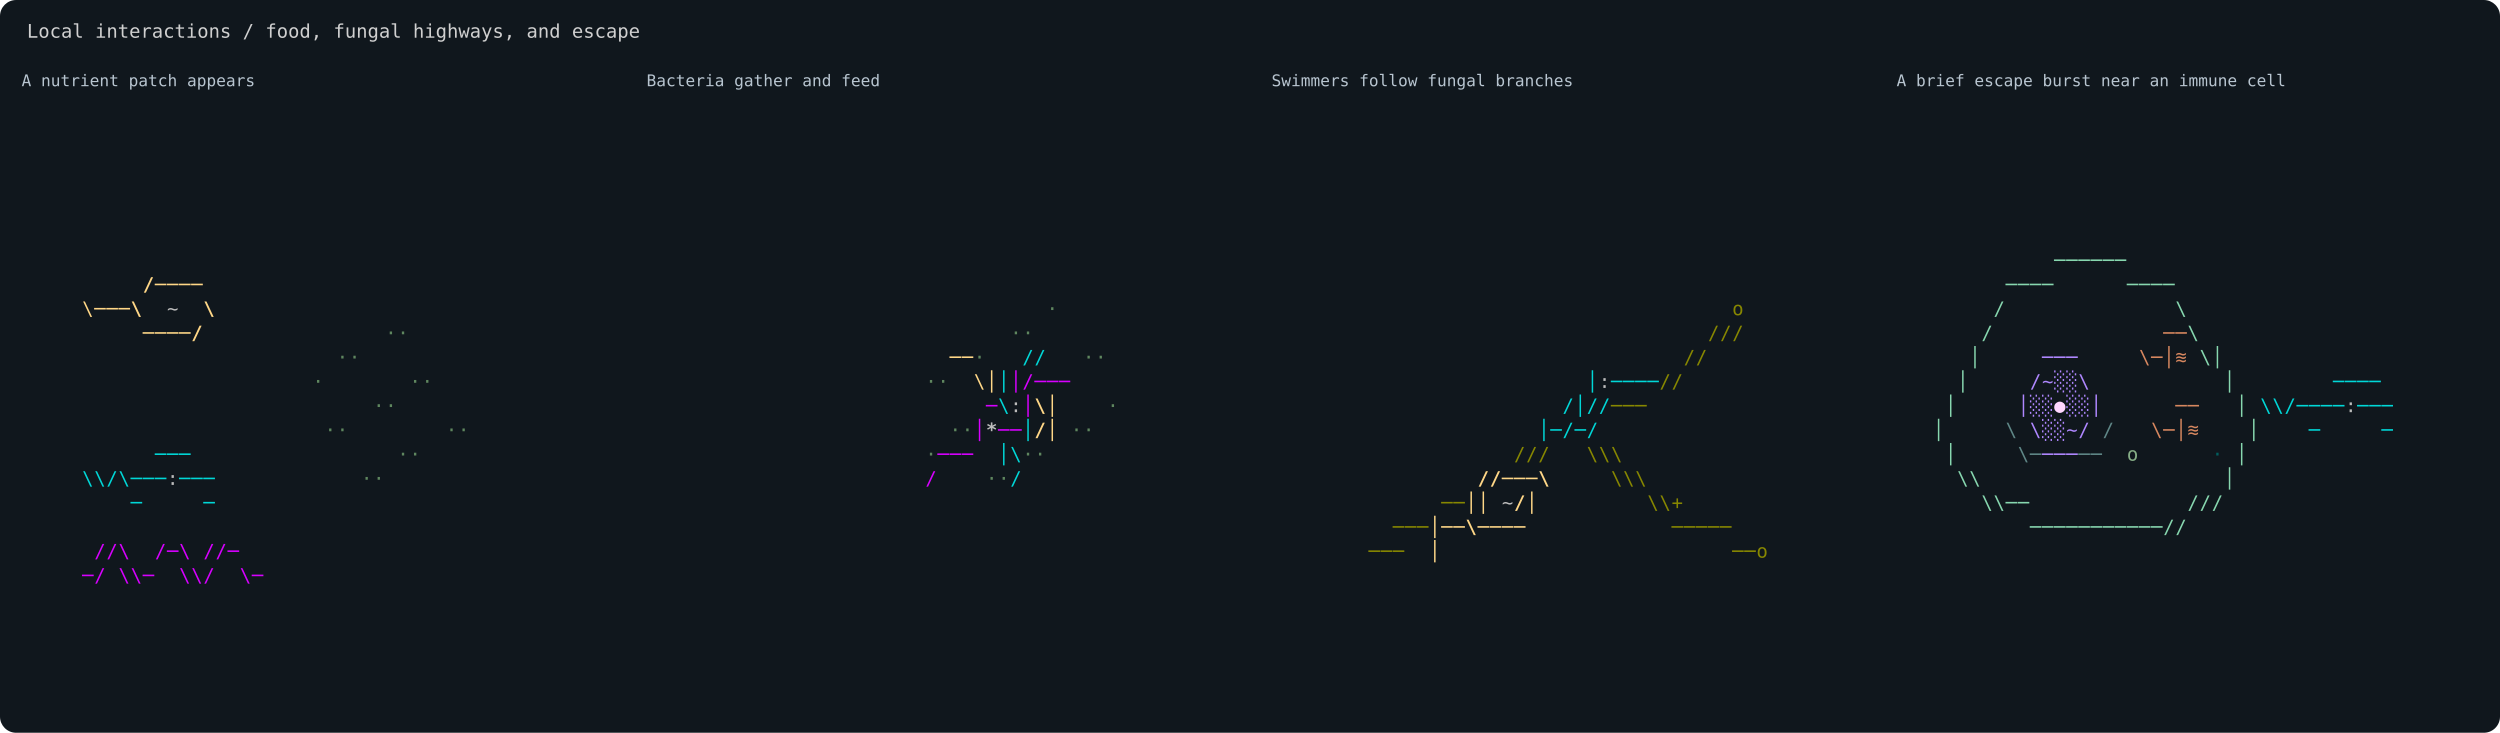
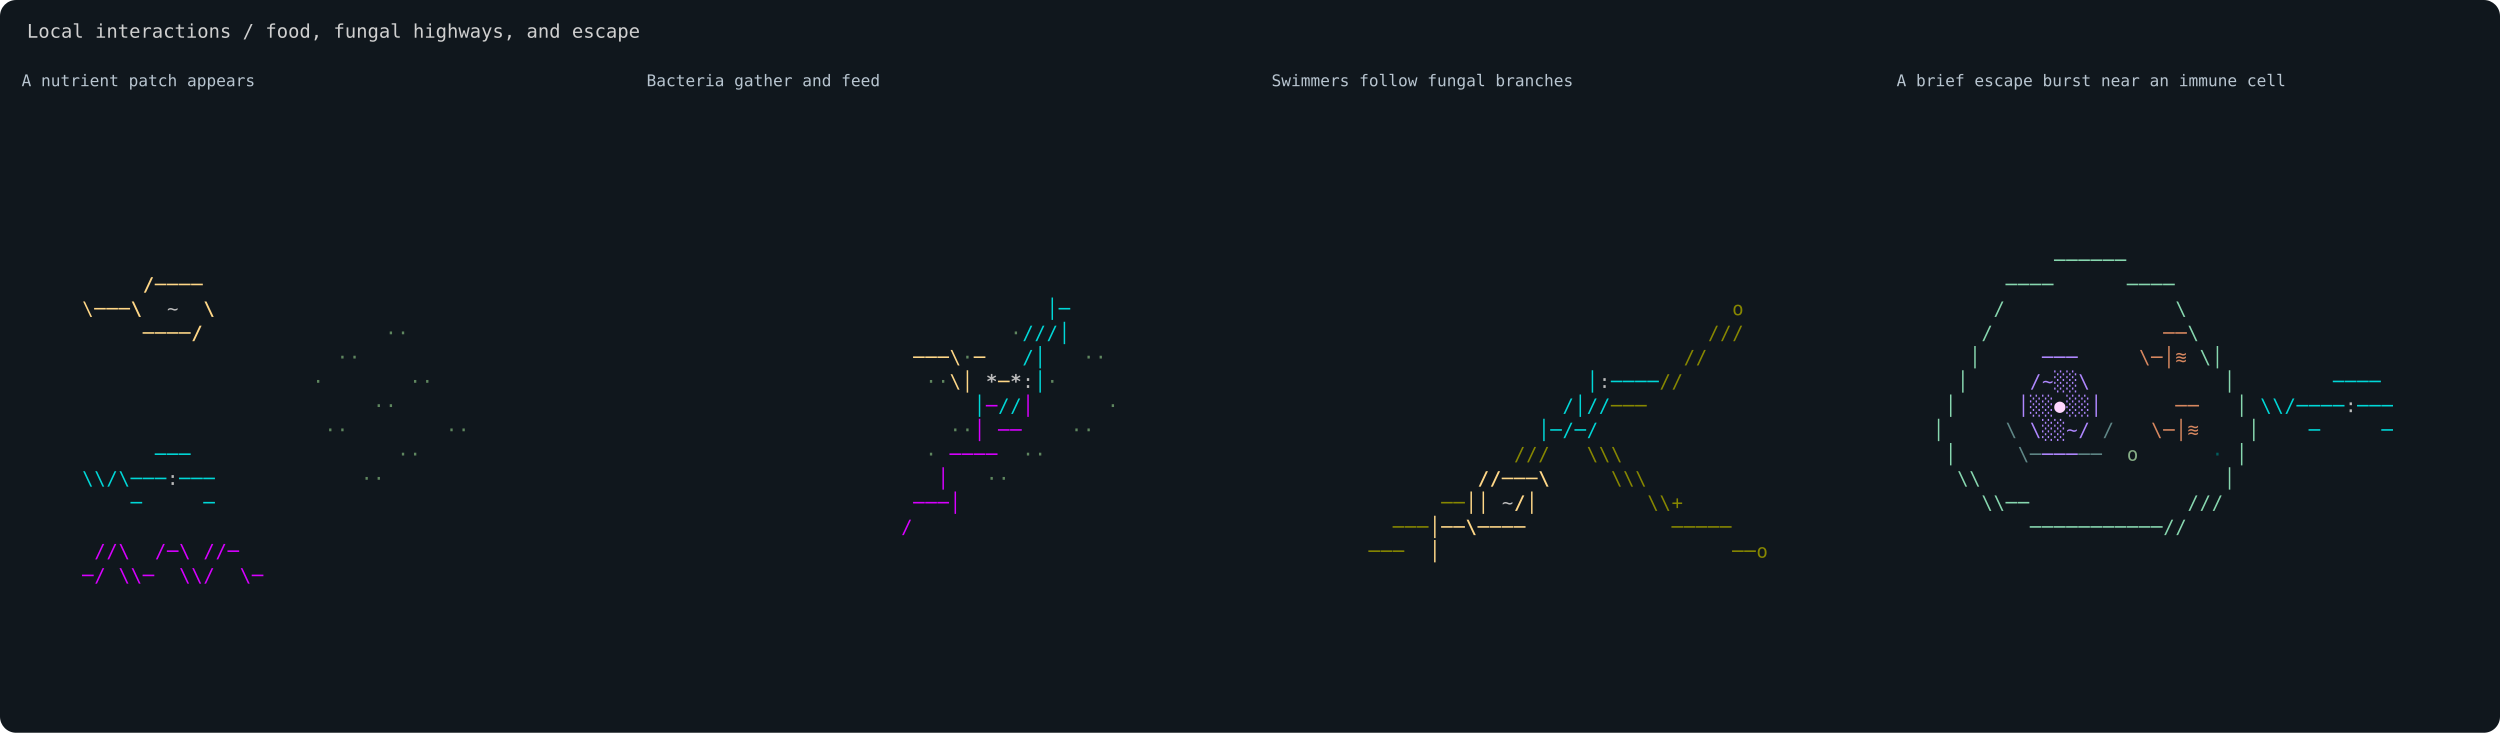
<svg xmlns="http://www.w3.org/2000/svg" width="1856" height="544" viewBox="0 0 1856 544">
  <rect width="1856" height="544" rx="12" fill="#10171d" />
  <g font-family="DejaVu Sans Mono,monospace" font-size="14" xml:space="preserve">
    <text x="20" y="28" fill="#d0d0d0">Local interactions / food, fungal highways, and escape</text>
    <text x="16" y="64" fill="#b8c5d0" font-size="12">A nutrient patch appears</text>
    <text x="106" y="216" fill="#ffd787" font-weight="bold">/</text>
    <text x="115" y="216" fill="#ffd787" font-weight="bold">─</text>
    <text x="124" y="216" fill="#ffd787" font-weight="bold">─</text>
    <text x="133" y="216" fill="#ffd787" font-weight="bold">─</text>
    <text x="142" y="216" fill="#ffd787" font-weight="bold">─</text>
    <text x="61" y="234" fill="#ffd787">\</text>
    <text x="70" y="234" fill="#ffd787">─</text>
    <text x="79" y="234" fill="#ffd787">─</text>
    <text x="88" y="234" fill="#ffd787">─</text>
    <text x="97" y="234" fill="#ffd787" font-weight="bold">\</text>
    <text x="124" y="234" fill="#bcbcbc">~</text>
    <text x="151" y="234" fill="#ffd787" font-weight="bold">\</text>
    <text x="106" y="252" fill="#ffd787" font-weight="bold">─</text>
    <text x="115" y="252" fill="#ffd787" font-weight="bold">─</text>
    <text x="124" y="252" fill="#ffd787" font-weight="bold">─</text>
    <text x="133" y="252" fill="#ffd787" font-weight="bold">─</text>
    <text x="142" y="252" fill="#ffd787" font-weight="bold">/</text>
    <text x="286" y="252" fill="#5f875f">·</text>
    <text x="295" y="252" fill="#5f875f">·</text>
    <text x="250" y="270" fill="#5f875f">·</text>
    <text x="259" y="270" fill="#5f875f">·</text>
    <text x="232" y="288" fill="#5f875f">·</text>
    <text x="304" y="288" fill="#5f875f">·</text>
    <text x="313" y="288" fill="#5f875f">·</text>
    <text x="277" y="306" fill="#5f875f">·</text>
    <text x="286" y="306" fill="#5f875f">·</text>
    <text x="241" y="324" fill="#5f875f">·</text>
    <text x="250" y="324" fill="#5f875f">·</text>
    <text x="331" y="324" fill="#5f875f">·</text>
    <text x="340" y="324" fill="#5f875f">·</text>
    <text x="115" y="342" fill="#00d7d7">─</text>
    <text x="124" y="342" fill="#00d7d7">─</text>
    <text x="133" y="342" fill="#00d7d7">─</text>
    <text x="295" y="342" fill="#5f875f">·</text>
    <text x="304" y="342" fill="#5f875f">·</text>
    <text x="61" y="360" fill="#00d7d7">\</text>
    <text x="70" y="360" fill="#00d7d7">\</text>
    <text x="79" y="360" fill="#00d7d7">/</text>
    <text x="88" y="360" fill="#00d7d7">\</text>
    <text x="97" y="360" fill="#00d7d7">─</text>
    <text x="106" y="360" fill="#00d7d7">─</text>
    <text x="115" y="360" fill="#00d7d7">─</text>
    <text x="124" y="360" fill="#bcbcbc">:</text>
    <text x="133" y="360" fill="#00d7d7">─</text>
    <text x="142" y="360" fill="#00d7d7">─</text>
    <text x="151" y="360" fill="#00d7d7">─</text>
    <text x="268" y="360" fill="#5f875f">·</text>
    <text x="277" y="360" fill="#5f875f">·</text>
    <text x="97" y="378" fill="#00d7d7">─</text>
    <text x="151" y="378" fill="#00d7d7">─</text>
    <text x="70" y="414" fill="#d700ff">/</text>
    <text x="79" y="414" fill="#d700ff">/</text>
    <text x="88" y="414" fill="#d700ff">\</text>
    <text x="115" y="414" fill="#d700ff">/</text>
    <text x="124" y="414" fill="#d700ff">─</text>
    <text x="133" y="414" fill="#d700ff">\</text>
    <text x="151" y="414" fill="#d700ff">/</text>
    <text x="160" y="414" fill="#d700ff">/</text>
    <text x="169" y="414" fill="#d700ff">─</text>
    <text x="61" y="432" fill="#d700ff">─</text>
    <text x="70" y="432" fill="#d700ff">/</text>
    <text x="88" y="432" fill="#d700ff">\</text>
    <text x="97" y="432" fill="#d700ff">\</text>
    <text x="106" y="432" fill="#d700ff">─</text>
    <text x="133" y="432" fill="#d700ff">\</text>
    <text x="142" y="432" fill="#d700ff">\</text>
    <text x="151" y="432" fill="#d700ff">/</text>
    <text x="178" y="432" fill="#d700ff">\</text>
    <text x="187" y="432" fill="#d700ff">─</text>
    <text x="480" y="64" fill="#b8c5d0" font-size="12">Bacteria gather and feed</text>
-     <text x="777" y="234" fill="#5f875f">·</text>
+     <text x="777" y="234" fill="#00d7d7">│</text>
+     <text x="786" y="234" fill="#00d7d7">─</text>
    <text x="750" y="252" fill="#5f875f">·</text>
-     <text x="759" y="252" fill="#5f875f">·</text>
-     <text x="705" y="270" fill="#ffd787">─</text>
-     <text x="714" y="270" fill="#ffd787">─</text>
-     <text x="723" y="270" fill="#5f875f">·</text>
+     <text x="759" y="252" fill="#00d7d7">/</text>
+     <text x="768" y="252" fill="#00d7d7">/</text>
+     <text x="777" y="252" fill="#00d7d7">/</text>
+     <text x="786" y="252" fill="#00d7d7">│</text>
+     <text x="678" y="270" fill="#ffd787">─</text>
+     <text x="687" y="270" fill="#ffd787">─</text>
+     <text x="696" y="270" fill="#ffd787">─</text>
+     <text x="705" y="270" fill="#ffd787">\</text>
+     <text x="714" y="270" fill="#5f875f">·</text>
+     <text x="723" y="270" fill="#ffd787" font-weight="bold">─</text>
    <text x="759" y="270" fill="#00d7d7">/</text>
-     <text x="768" y="270" fill="#00d7d7">/</text>
+     <text x="768" y="270" fill="#00d7d7">│</text>
    <text x="804" y="270" fill="#5f875f">·</text>
    <text x="813" y="270" fill="#5f875f">·</text>
    <text x="687" y="288" fill="#5f875f">·</text>
    <text x="696" y="288" fill="#5f875f">·</text>
-     <text x="723" y="288" fill="#ffd787">\</text>
-     <text x="732" y="288" fill="#ffd787" font-weight="bold">│</text>
-     <text x="741" y="288" fill="#00d7d7">│</text>
-     <text x="750" y="288" fill="#d700ff">│</text>
-     <text x="759" y="288" fill="#d700ff">/</text>
-     <text x="768" y="288" fill="#d700ff">─</text>
-     <text x="777" y="288" fill="#d700ff">─</text>
-     <text x="786" y="288" fill="#d700ff">─</text>
+     <text x="705" y="288" fill="#ffd787">\</text>
+     <text x="714" y="288" fill="#ffd787" font-weight="bold">│</text>
+     <text x="732" y="288" fill="#bcbcbc" font-weight="bold">*</text>
+     <text x="741" y="288" fill="#ffd787" font-weight="bold">─</text>
+     <text x="750" y="288" fill="#bcbcbc" font-weight="bold">*</text>
+     <text x="759" y="288" fill="#bcbcbc">:</text>
+     <text x="768" y="288" fill="#00d7d7">│</text>
+     <text x="777" y="288" fill="#5f875f">·</text>
+     <text x="723" y="306" fill="#00d7d7">│</text>
    <text x="732" y="306" fill="#d700ff">─</text>
-     <text x="741" y="306" fill="#00d7d7">\</text>
-     <text x="750" y="306" fill="#bcbcbc">:</text>
+     <text x="741" y="306" fill="#00d7d7">/</text>
+     <text x="750" y="306" fill="#00d7d7">/</text>
    <text x="759" y="306" fill="#d700ff">│</text>
-     <text x="768" y="306" fill="#ffd787" font-weight="bold">\</text>
-     <text x="777" y="306" fill="#ffd787" font-weight="bold">│</text>
    <text x="822" y="306" fill="#5f875f">·</text>
    <text x="705" y="324" fill="#5f875f">·</text>
    <text x="714" y="324" fill="#5f875f">·</text>
    <text x="723" y="324" fill="#d700ff">│</text>
-     <text x="732" y="324" fill="#bcbcbc" font-weight="bold">*</text>
    <text x="741" y="324" fill="#d700ff">─</text>
    <text x="750" y="324" fill="#d700ff">─</text>
-     <text x="759" y="324" fill="#00d7d7">│</text>
-     <text x="768" y="324" fill="#ffd787" font-weight="bold">/</text>
-     <text x="777" y="324" fill="#ffd787" font-weight="bold">│</text>
    <text x="795" y="324" fill="#5f875f">·</text>
    <text x="804" y="324" fill="#5f875f">·</text>
    <text x="687" y="342" fill="#5f875f">·</text>
-     <text x="696" y="342" fill="#d700ff">─</text>
    <text x="705" y="342" fill="#d700ff">─</text>
    <text x="714" y="342" fill="#d700ff">─</text>
-     <text x="741" y="342" fill="#00d7d7">│</text>
-     <text x="750" y="342" fill="#00d7d7">\</text>
+     <text x="723" y="342" fill="#d700ff">─</text>
+     <text x="732" y="342" fill="#d700ff">─</text>
    <text x="759" y="342" fill="#5f875f">·</text>
    <text x="768" y="342" fill="#5f875f">·</text>
-     <text x="687" y="360" fill="#d700ff">/</text>
+     <text x="696" y="360" fill="#d700ff">│</text>
    <text x="732" y="360" fill="#5f875f">·</text>
    <text x="741" y="360" fill="#5f875f">·</text>
-     <text x="750" y="360" fill="#00d7d7">/</text>
+     <text x="678" y="378" fill="#d700ff">─</text>
+     <text x="687" y="378" fill="#d700ff">─</text>
+     <text x="696" y="378" fill="#d700ff">─</text>
+     <text x="705" y="378" fill="#d700ff">│</text>
+     <text x="669" y="396" fill="#d700ff">/</text>
    <text x="944" y="64" fill="#b8c5d0" font-size="12">Swimmers follow fungal branches</text>
    <text x="1286" y="234" fill="#878700">o</text>
    <text x="1268" y="252" fill="#878700">/</text>
    <text x="1277" y="252" fill="#878700">/</text>
    <text x="1286" y="252" fill="#878700">/</text>
    <text x="1250" y="270" fill="#878700">/</text>
    <text x="1259" y="270" fill="#878700">/</text>
    <text x="1178" y="288" fill="#00d7d7">│</text>
    <text x="1187" y="288" fill="#bcbcbc">:</text>
    <text x="1196" y="288" fill="#00d7d7">─</text>
    <text x="1205" y="288" fill="#00d7d7">─</text>
    <text x="1214" y="288" fill="#00d7d7">─</text>
    <text x="1223" y="288" fill="#00d7d7">─</text>
    <text x="1232" y="288" fill="#878700">/</text>
    <text x="1241" y="288" fill="#878700">/</text>
    <text x="1160" y="306" fill="#00d7d7">/</text>
    <text x="1169" y="306" fill="#00d7d7">│</text>
    <text x="1178" y="306" fill="#00d7d7">/</text>
    <text x="1187" y="306" fill="#00d7d7">/</text>
    <text x="1196" y="306" fill="#878700">─</text>
    <text x="1205" y="306" fill="#878700">─</text>
    <text x="1214" y="306" fill="#878700">─</text>
    <text x="1142" y="324" fill="#00d7d7">│</text>
    <text x="1151" y="324" fill="#00d7d7">─</text>
    <text x="1160" y="324" fill="#00d7d7">/</text>
    <text x="1169" y="324" fill="#00d7d7">─</text>
    <text x="1178" y="324" fill="#00d7d7">/</text>
    <text x="1124" y="342" fill="#878700">/</text>
    <text x="1133" y="342" fill="#878700">/</text>
    <text x="1142" y="342" fill="#878700">/</text>
    <text x="1178" y="342" fill="#878700">\</text>
    <text x="1187" y="342" fill="#878700">\</text>
    <text x="1196" y="342" fill="#878700">\</text>
    <text x="1097" y="360" fill="#ffd787" font-weight="bold">/</text>
    <text x="1106" y="360" fill="#ffd787" font-weight="bold">/</text>
    <text x="1115" y="360" fill="#ffd787" font-weight="bold">─</text>
    <text x="1124" y="360" fill="#ffd787" font-weight="bold">─</text>
    <text x="1133" y="360" fill="#ffd787" font-weight="bold">─</text>
    <text x="1142" y="360" fill="#ffd787" font-weight="bold">\</text>
    <text x="1196" y="360" fill="#878700">\</text>
    <text x="1205" y="360" fill="#878700">\</text>
    <text x="1214" y="360" fill="#878700">\</text>
    <text x="1070" y="378" fill="#878700">─</text>
    <text x="1079" y="378" fill="#878700">─</text>
    <text x="1088" y="378" fill="#ffd787" font-weight="bold">│</text>
    <text x="1097" y="378" fill="#ffd787" font-weight="bold">│</text>
    <text x="1115" y="378" fill="#bcbcbc">~</text>
    <text x="1124" y="378" fill="#ffd787" font-weight="bold">/</text>
    <text x="1133" y="378" fill="#ffd787" font-weight="bold">│</text>
    <text x="1223" y="378" fill="#878700">\</text>
    <text x="1232" y="378" fill="#878700">\</text>
    <text x="1241" y="378" fill="#878700">+</text>
    <text x="1034" y="396" fill="#878700">─</text>
    <text x="1043" y="396" fill="#878700">─</text>
    <text x="1052" y="396" fill="#878700">─</text>
    <text x="1061" y="396" fill="#ffd787">│</text>
    <text x="1070" y="396" fill="#ffd787">─</text>
    <text x="1079" y="396" fill="#ffd787">─</text>
    <text x="1088" y="396" fill="#ffd787" font-weight="bold">\</text>
    <text x="1097" y="396" fill="#ffd787" font-weight="bold">─</text>
    <text x="1106" y="396" fill="#ffd787" font-weight="bold">─</text>
    <text x="1115" y="396" fill="#ffd787" font-weight="bold">─</text>
    <text x="1124" y="396" fill="#ffd787" font-weight="bold">─</text>
    <text x="1241" y="396" fill="#878700">─</text>
    <text x="1250" y="396" fill="#878700">─</text>
    <text x="1259" y="396" fill="#878700">─</text>
    <text x="1268" y="396" fill="#878700">─</text>
    <text x="1277" y="396" fill="#878700">─</text>
    <text x="1016" y="414" fill="#878700">─</text>
    <text x="1025" y="414" fill="#878700">─</text>
    <text x="1034" y="414" fill="#878700">─</text>
    <text x="1061" y="414" fill="#ffd787">│</text>
    <text x="1286" y="414" fill="#878700">─</text>
    <text x="1295" y="414" fill="#878700">─</text>
    <text x="1304" y="414" fill="#878700">o</text>
    <text x="1408" y="64" fill="#b8c5d0" font-size="12">A brief escape burst near an immune cell</text>
    <text x="1525" y="198" fill="#87d7af">─</text>
    <text x="1534" y="198" fill="#87d7af">─</text>
    <text x="1543" y="198" fill="#87d7af">─</text>
    <text x="1552" y="198" fill="#87d7af">─</text>
    <text x="1561" y="198" fill="#87d7af">─</text>
    <text x="1570" y="198" fill="#87d7af">─</text>
    <text x="1489" y="216" fill="#87d7af">─</text>
    <text x="1498" y="216" fill="#87d7af">─</text>
    <text x="1507" y="216" fill="#87d7af">─</text>
    <text x="1516" y="216" fill="#87d7af">─</text>
    <text x="1579" y="216" fill="#87d7af">─</text>
    <text x="1588" y="216" fill="#87d7af">─</text>
    <text x="1597" y="216" fill="#87d7af">─</text>
    <text x="1606" y="216" fill="#87d7af">─</text>
    <text x="1480" y="234" fill="#87d7af">/</text>
    <text x="1615" y="234" fill="#87d7af">\</text>
    <text x="1471" y="252" fill="#87d7af">/</text>
    <text x="1606" y="252" fill="#d7875f">─</text>
    <text x="1615" y="252" fill="#d7875f">─</text>
    <text x="1624" y="252" fill="#87d7af">\</text>
    <text x="1462" y="270" fill="#87d7af">│</text>
    <text x="1516" y="270" fill="#af87ff">─</text>
    <text x="1525" y="270" fill="#af87ff">─</text>
    <text x="1534" y="270" fill="#af87ff">─</text>
    <text x="1588" y="270" fill="#d7875f">\</text>
    <text x="1597" y="270" fill="#d7875f">─</text>
    <text x="1606" y="270" fill="#d7875f">│</text>
    <text x="1615" y="270" fill="#d7875f">≋</text>
    <text x="1633" y="270" fill="#87d7af">\</text>
    <text x="1642" y="270" fill="#87d7af">│</text>
    <text x="1453" y="288" fill="#87d7af">│</text>
    <text x="1507" y="288" fill="#af87ff">/</text>
    <text x="1516" y="288" fill="#af87ff">~</text>
    <text x="1525" y="288" fill="#af87ff">░</text>
    <text x="1534" y="288" fill="#af87ff">░</text>
    <text x="1543" y="288" fill="#af87ff">\</text>
    <text x="1651" y="288" fill="#87d7af">│</text>
    <text x="1732" y="288" fill="#00d7d7">─</text>
    <text x="1741" y="288" fill="#00d7d7">─</text>
    <text x="1750" y="288" fill="#00d7d7">─</text>
    <text x="1759" y="288" fill="#00d7d7">─</text>
    <text x="1444" y="306" fill="#87d7af">│</text>
    <text x="1498" y="306" fill="#af87ff">│</text>
    <text x="1507" y="306" fill="#af87ff">░</text>
    <text x="1516" y="306" fill="#af87ff">░</text>
    <text x="1525" y="306" fill="#ffd7ff" font-weight="bold">●</text>
    <text x="1534" y="306" fill="#af87ff">░</text>
    <text x="1543" y="306" fill="#af87ff">░</text>
    <text x="1552" y="306" fill="#af87ff">│</text>
    <text x="1615" y="306" fill="#d7875f">─</text>
    <text x="1624" y="306" fill="#d7875f">─</text>
    <text x="1660" y="306" fill="#87d7af">│</text>
    <text x="1678" y="306" fill="#00d7d7">\</text>
    <text x="1687" y="306" fill="#00d7d7">\</text>
    <text x="1696" y="306" fill="#00d7d7">/</text>
    <text x="1705" y="306" fill="#00d7d7">─</text>
    <text x="1714" y="306" fill="#00d7d7">─</text>
    <text x="1723" y="306" fill="#00d7d7">─</text>
    <text x="1732" y="306" fill="#00d7d7">─</text>
    <text x="1741" y="306" fill="#bcbcbc">:</text>
    <text x="1750" y="306" fill="#00d7d7">─</text>
    <text x="1759" y="306" fill="#00d7d7">─</text>
    <text x="1768" y="306" fill="#00d7d7">─</text>
    <text x="1435" y="324" fill="#87d7af">│</text>
    <text x="1489" y="324" fill="#5f8787">\</text>
    <text x="1507" y="324" fill="#af87ff">\</text>
    <text x="1516" y="324" fill="#af87ff">░</text>
    <text x="1525" y="324" fill="#af87ff">░</text>
    <text x="1534" y="324" fill="#af87ff">~</text>
    <text x="1543" y="324" fill="#af87ff">/</text>
    <text x="1561" y="324" fill="#5f8787">/</text>
    <text x="1597" y="324" fill="#d7875f">\</text>
    <text x="1606" y="324" fill="#d7875f">─</text>
    <text x="1615" y="324" fill="#d7875f">│</text>
    <text x="1624" y="324" fill="#d7875f">≋</text>
    <text x="1669" y="324" fill="#87d7af">│</text>
    <text x="1714" y="324" fill="#00d7d7">─</text>
    <text x="1768" y="324" fill="#00d7d7">─</text>
    <text x="1444" y="342" fill="#87d7af">│</text>
    <text x="1498" y="342" fill="#5f8787">\</text>
    <text x="1507" y="342" fill="#5f8787">─</text>
    <text x="1516" y="342" fill="#af87ff">─</text>
    <text x="1525" y="342" fill="#af87ff">─</text>
    <text x="1534" y="342" fill="#af87ff">─</text>
    <text x="1543" y="342" fill="#5f8787">─</text>
    <text x="1552" y="342" fill="#5f8787">─</text>
    <text x="1579" y="342" fill="#87af87">o</text>
    <text x="1642" y="342" fill="#005f5f">·</text>
    <text x="1660" y="342" fill="#87d7af">│</text>
    <text x="1453" y="360" fill="#87d7af">\</text>
    <text x="1462" y="360" fill="#87d7af">\</text>
    <text x="1651" y="360" fill="#87d7af">│</text>
    <text x="1471" y="378" fill="#87d7af">\</text>
    <text x="1480" y="378" fill="#87d7af">\</text>
    <text x="1489" y="378" fill="#87d7af">─</text>
    <text x="1498" y="378" fill="#87d7af">─</text>
    <text x="1624" y="378" fill="#87d7af">/</text>
    <text x="1633" y="378" fill="#87d7af">/</text>
    <text x="1642" y="378" fill="#87d7af">/</text>
    <text x="1507" y="396" fill="#87d7af">─</text>
    <text x="1516" y="396" fill="#87d7af">─</text>
    <text x="1525" y="396" fill="#87d7af">─</text>
    <text x="1534" y="396" fill="#87d7af">─</text>
    <text x="1543" y="396" fill="#87d7af">─</text>
    <text x="1552" y="396" fill="#87d7af">─</text>
    <text x="1561" y="396" fill="#87d7af">─</text>
    <text x="1570" y="396" fill="#87d7af">─</text>
    <text x="1579" y="396" fill="#87d7af">─</text>
    <text x="1588" y="396" fill="#87d7af">─</text>
    <text x="1597" y="396" fill="#87d7af">─</text>
    <text x="1606" y="396" fill="#87d7af">/</text>
    <text x="1615" y="396" fill="#87d7af">/</text>
  </g>
</svg>
